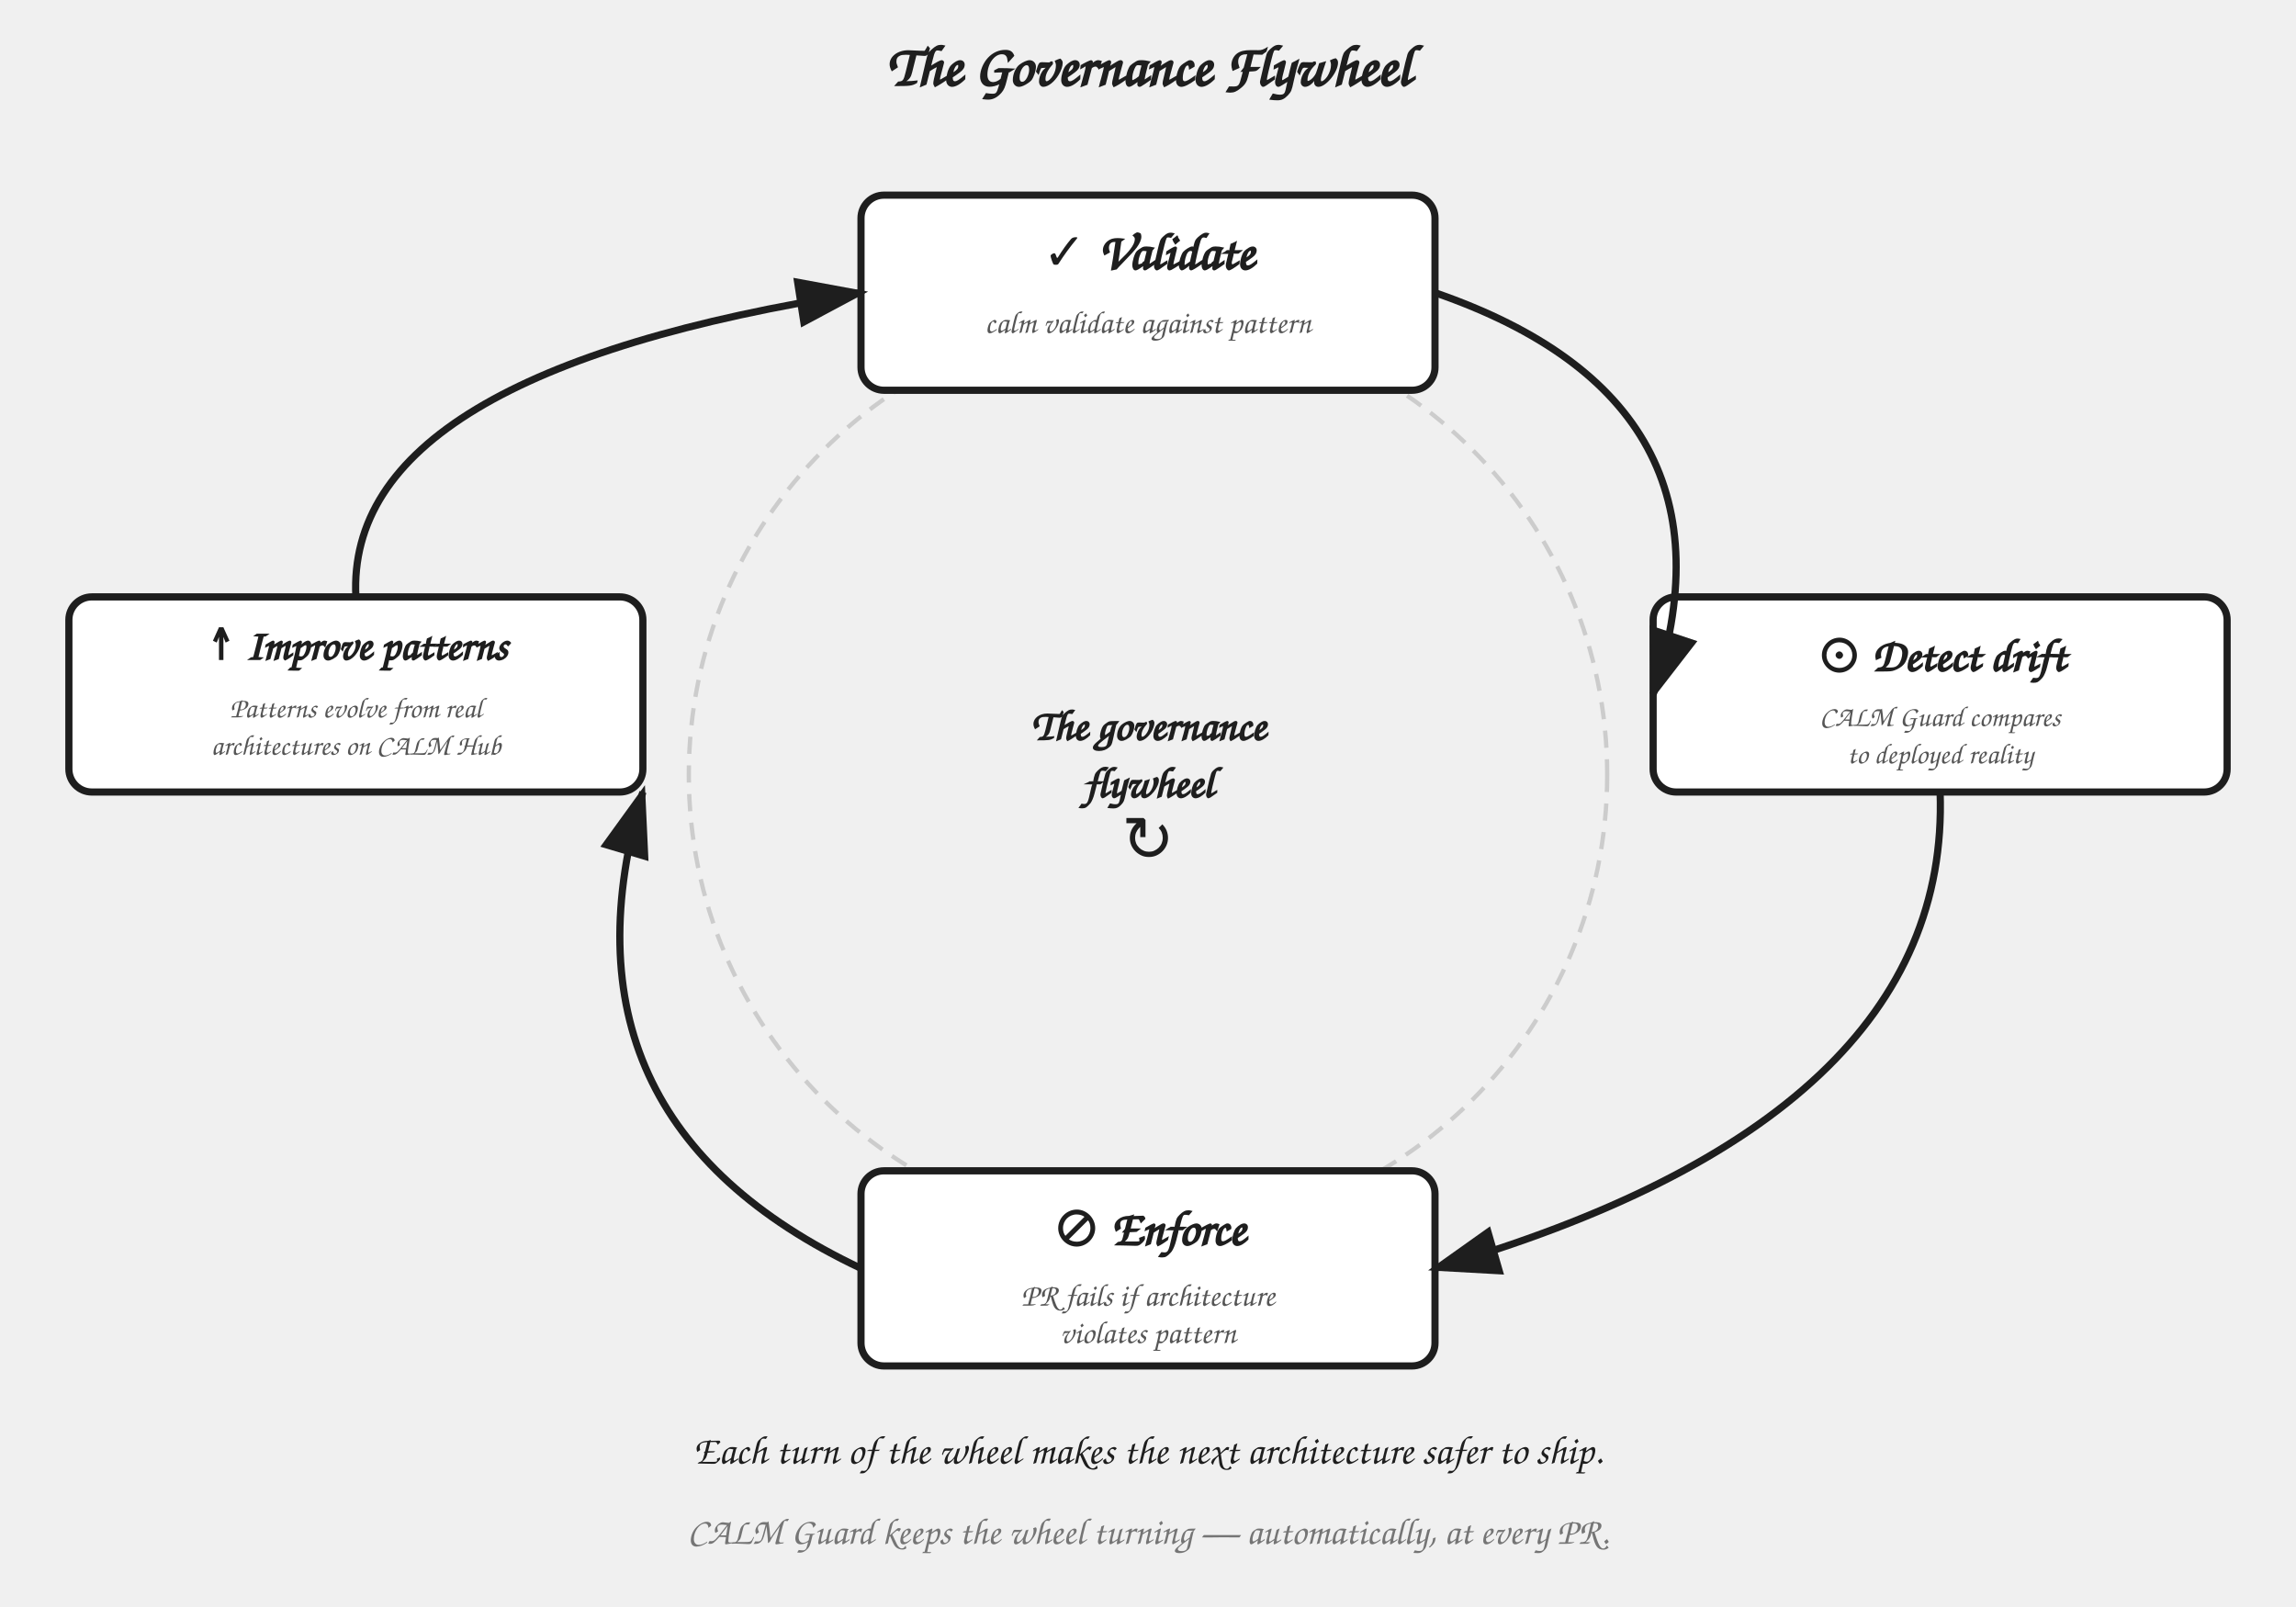
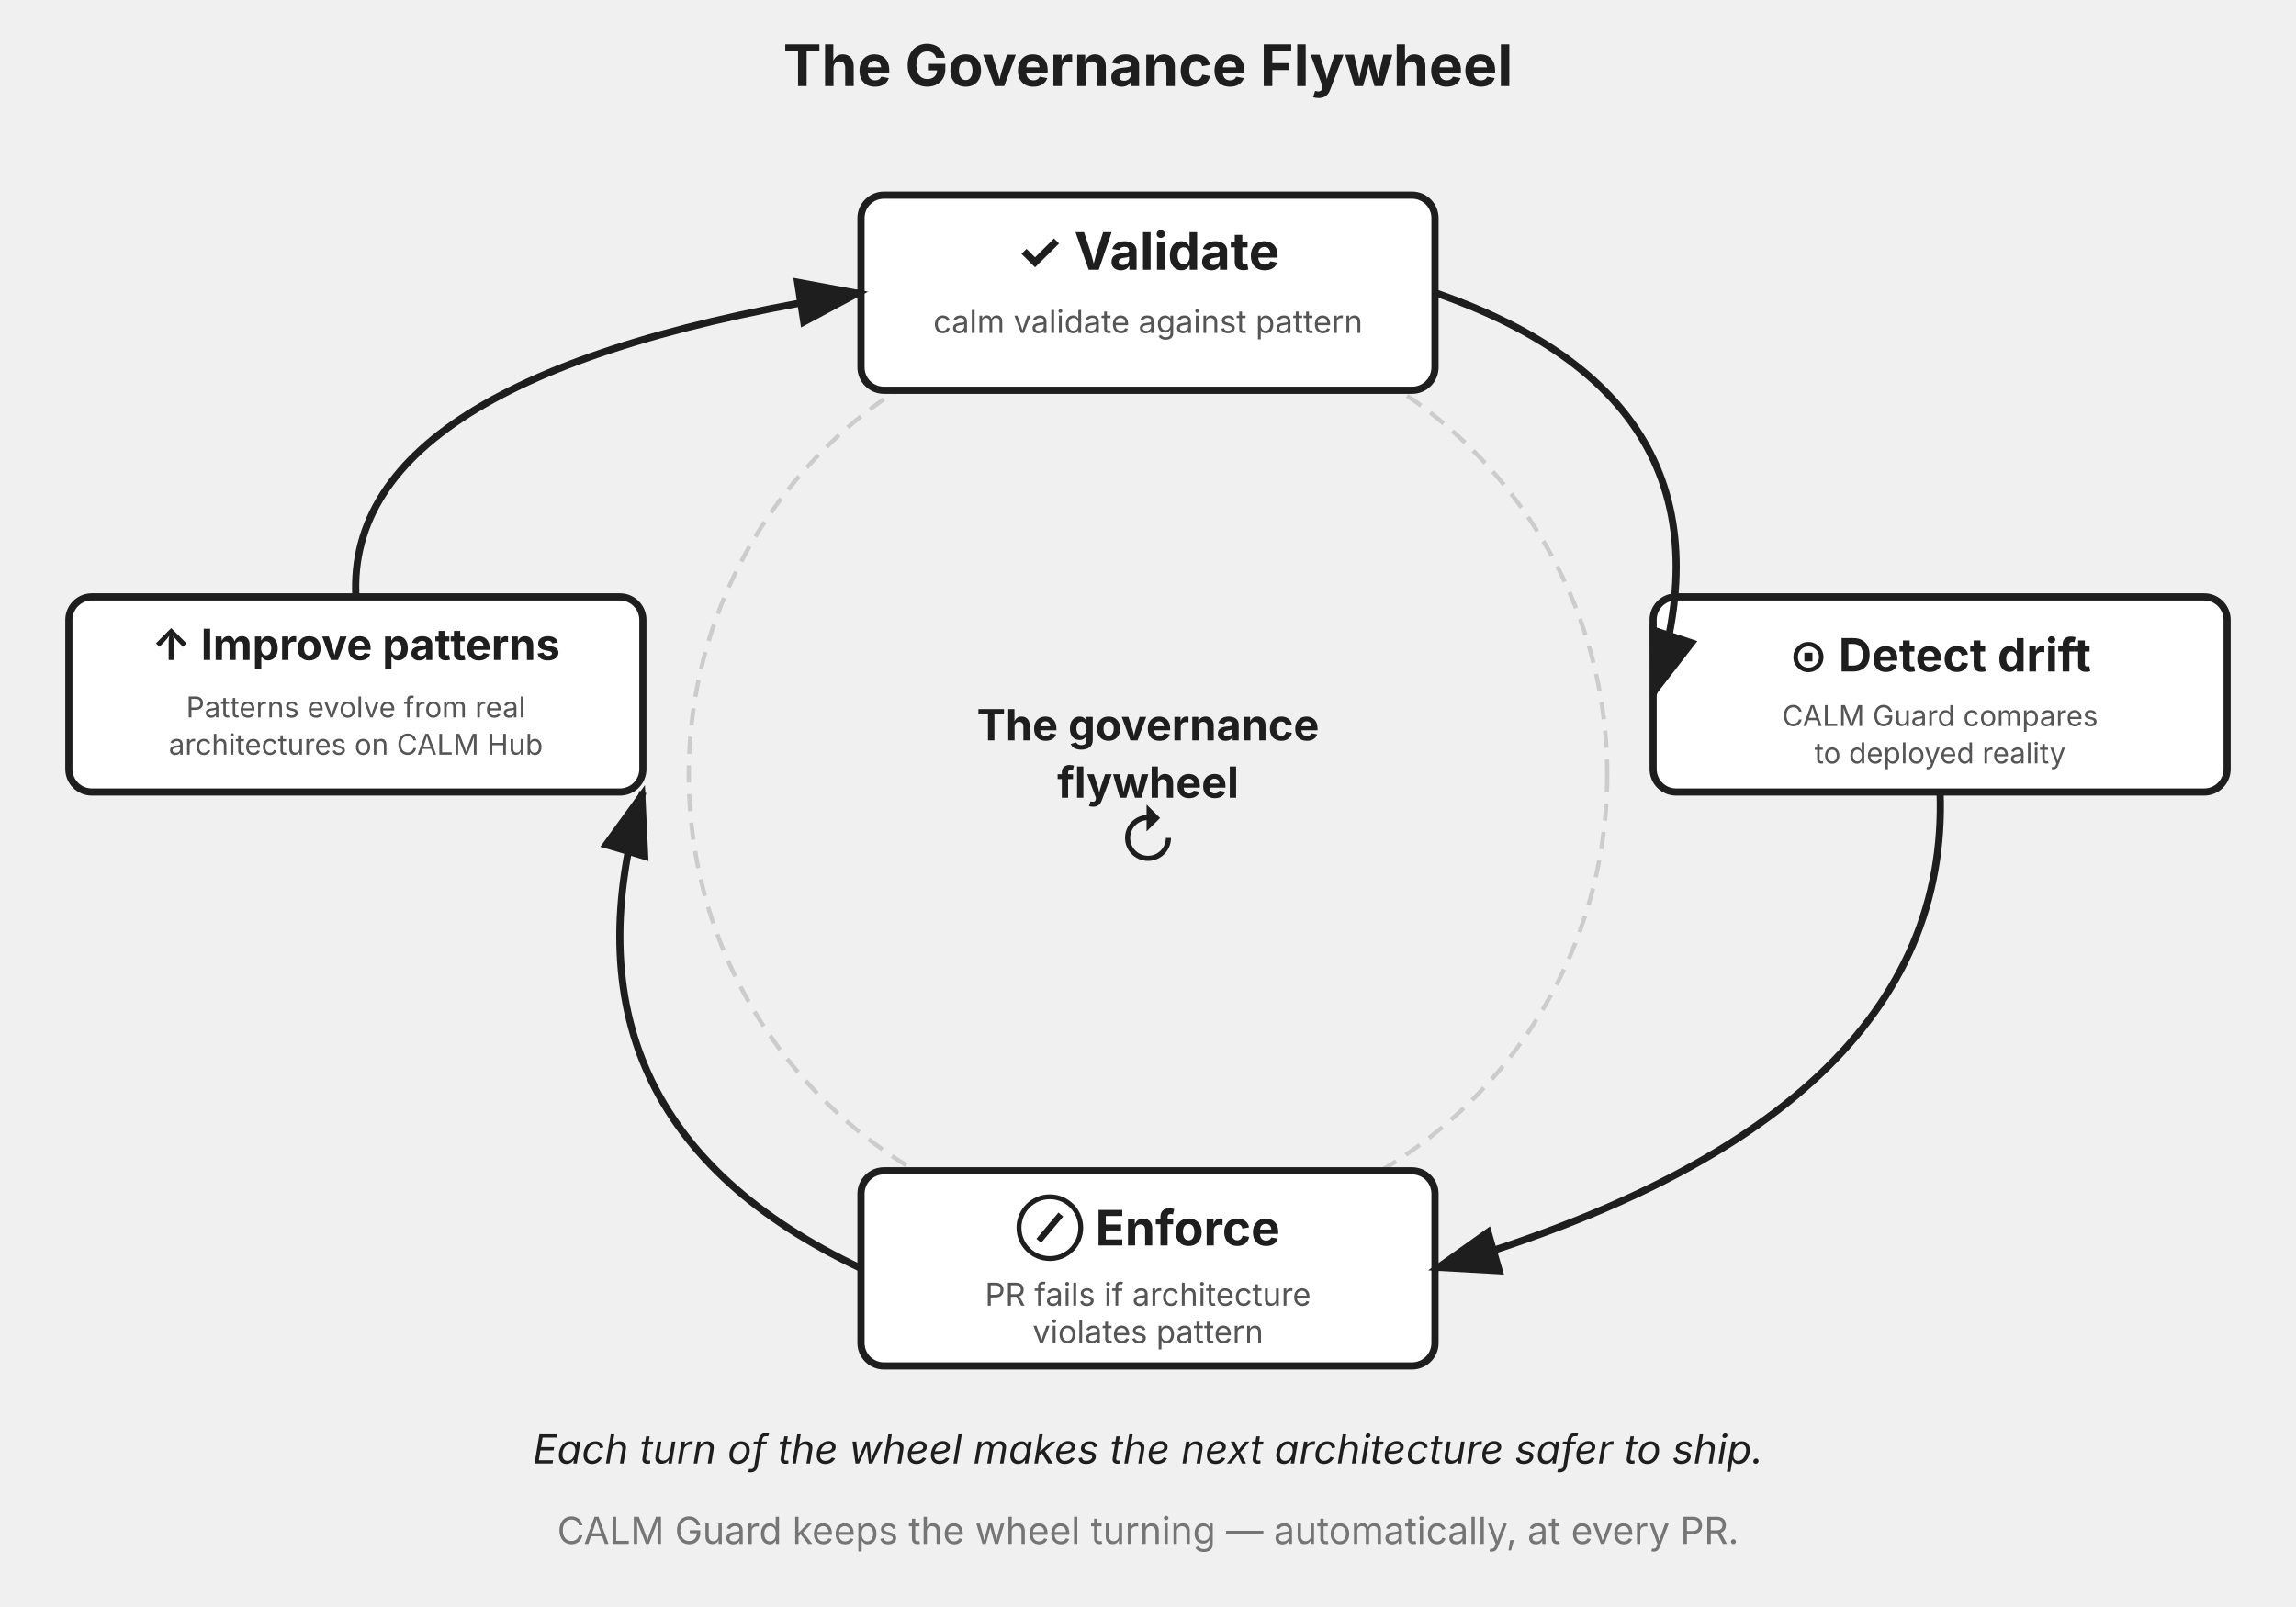
<svg xmlns="http://www.w3.org/2000/svg" viewBox="0 0 800 560" width="800" height="560" style="background:#ffffff">
  <defs>
    <marker id="arr" markerWidth="10" markerHeight="7" refX="9" refY="3.5" orient="auto">
      <polygon points="0 0, 10 3.5, 0 7" fill="#1e1e1e" />
    </marker>
  </defs>
-   <text x="400" y="30" font-family="Virgil, 'Segoe UI Emoji', cursive" font-size="20" font-weight="bold" text-anchor="middle" fill="#1e1e1e">The Governance Flywheel</text>
+   <text x="400" y="30" font-family="Inter, system-ui, sans-serif" font-size="20" font-weight="bold" text-anchor="middle" fill="#1e1e1e">The Governance Flywheel</text>
  <circle cx="400" cy="270" r="160" fill="none" stroke="#cccccc" stroke-width="1.5" stroke-dasharray="6,4" />
  <rect x="300" y="68" width="200" height="68" rx="8" fill="#ffffff" stroke="#1e1e1e" stroke-width="2.5" />
-   <text x="400" y="94" font-family="Virgil, 'Segoe UI Emoji', cursive" font-size="18" font-weight="bold" text-anchor="middle" fill="#1e1e1e">✓ Validate</text>
-   <text x="400" y="116" font-family="Virgil, 'Segoe UI Emoji', cursive" font-size="11" text-anchor="middle" fill="#555555">calm validate against pattern</text>
+   <text x="400" y="94" font-family="Inter, system-ui, sans-serif" font-size="18" font-weight="bold" text-anchor="middle" fill="#1e1e1e">✓ Validate</text>
+   <text x="400" y="116" font-family="Inter, system-ui, sans-serif" font-size="11" text-anchor="middle" fill="#555555">calm validate against pattern</text>
  <rect x="576" y="208" width="200" height="68" rx="8" fill="#ffffff" stroke="#1e1e1e" stroke-width="2.5" />
-   <text x="676" y="234" font-family="Virgil, 'Segoe UI Emoji', cursive" font-size="16" font-weight="bold" text-anchor="middle" fill="#1e1e1e">⊙ Detect drift</text>
-   <text x="676" y="253" font-family="Virgil, 'Segoe UI Emoji', cursive" font-size="10" text-anchor="middle" fill="#555555">CALM Guard compares</text>
-   <text x="676" y="266" font-family="Virgil, 'Segoe UI Emoji', cursive" font-size="10" text-anchor="middle" fill="#555555">to deployed reality</text>
+   <text x="676" y="234" font-family="Inter, system-ui, sans-serif" font-size="16" font-weight="bold" text-anchor="middle" fill="#1e1e1e">⊙ Detect drift</text>
+   <text x="676" y="253" font-family="Inter, system-ui, sans-serif" font-size="10" text-anchor="middle" fill="#555555">CALM Guard compares</text>
+   <text x="676" y="266" font-family="Inter, system-ui, sans-serif" font-size="10" text-anchor="middle" fill="#555555">to deployed reality</text>
  <rect x="300" y="408" width="200" height="68" rx="8" fill="#ffffff" stroke="#1e1e1e" stroke-width="2.5" />
-   <text x="400" y="434" font-family="Virgil, 'Segoe UI Emoji', cursive" font-size="17" font-weight="bold" text-anchor="middle" fill="#1e1e1e">⊘ Enforce</text>
-   <text x="400" y="455" font-family="Virgil, 'Segoe UI Emoji', cursive" font-size="11" text-anchor="middle" fill="#555555">PR fails if architecture</text>
-   <text x="400" y="468" font-family="Virgil, 'Segoe UI Emoji', cursive" font-size="11" text-anchor="middle" fill="#555555">violates pattern</text>
+   <text x="400" y="434" font-family="Inter, system-ui, sans-serif" font-size="17" font-weight="bold" text-anchor="middle" fill="#1e1e1e">⊘ Enforce</text>
+   <text x="400" y="455" font-family="Inter, system-ui, sans-serif" font-size="11" text-anchor="middle" fill="#555555">PR fails if architecture</text>
+   <text x="400" y="468" font-family="Inter, system-ui, sans-serif" font-size="11" text-anchor="middle" fill="#555555">violates pattern</text>
  <rect x="24" y="208" width="200" height="68" rx="8" fill="#ffffff" stroke="#1e1e1e" stroke-width="2.5" />
-   <text x="124" y="230" font-family="Virgil, 'Segoe UI Emoji', cursive" font-size="15" font-weight="bold" text-anchor="middle" fill="#1e1e1e">↑ Improve patterns</text>
-   <text x="124" y="250" font-family="Virgil, 'Segoe UI Emoji', cursive" font-size="10" text-anchor="middle" fill="#555555">Patterns evolve from real</text>
-   <text x="124" y="263" font-family="Virgil, 'Segoe UI Emoji', cursive" font-size="10" text-anchor="middle" fill="#555555">architectures on CALM Hub</text>
+   <text x="124" y="230" font-family="Inter, system-ui, sans-serif" font-size="15" font-weight="bold" text-anchor="middle" fill="#1e1e1e">↑ Improve patterns</text>
+   <text x="124" y="250" font-family="Inter, system-ui, sans-serif" font-size="10" text-anchor="middle" fill="#555555">Patterns evolve from real</text>
+   <text x="124" y="263" font-family="Inter, system-ui, sans-serif" font-size="10" text-anchor="middle" fill="#555555">architectures on CALM Hub</text>
  <path d="M 500,102 Q 610,140 576,242" fill="none" stroke="#1e1e1e" stroke-width="2.5" marker-end="url(#arr)" />
  <path d="M 676,276 Q 680,390 500,442" fill="none" stroke="#1e1e1e" stroke-width="2.5" marker-end="url(#arr)" />
  <path d="M 300,442 Q 190,390 224,276" fill="none" stroke="#1e1e1e" stroke-width="2.5" marker-end="url(#arr)" />
  <path d="M 124,208 Q 120,130 300,102" fill="none" stroke="#1e1e1e" stroke-width="2.5" marker-end="url(#arr)" />
-   <text x="400" y="258" font-family="Virgil, 'Segoe UI Emoji', cursive" font-size="15" font-weight="bold" text-anchor="middle" fill="#1e1e1e">The governance</text>
-   <text x="400" y="278" font-family="Virgil, 'Segoe UI Emoji', cursive" font-size="15" font-weight="bold" text-anchor="middle" fill="#1e1e1e">flywheel</text>
-   <text x="400" y="300" font-family="Virgil, 'Segoe UI Emoji', cursive" font-size="22" text-anchor="middle" fill="#1e1e1e">↻</text>
-   <text x="400" y="510" font-family="Virgil, 'Segoe UI Emoji', cursive" font-size="14" font-style="italic" text-anchor="middle" fill="#1e1e1e">Each turn of the wheel makes the next architecture safer to ship.</text>
-   <text x="400" y="538" font-family="Virgil, 'Segoe UI Emoji', cursive" font-size="13" text-anchor="middle" fill="#757575">CALM Guard keeps the wheel turning — automatically, at every PR.</text>
+   <text x="400" y="258" font-family="Inter, system-ui, sans-serif" font-size="15" font-weight="bold" text-anchor="middle" fill="#1e1e1e">The governance</text>
+   <text x="400" y="278" font-family="Inter, system-ui, sans-serif" font-size="15" font-weight="bold" text-anchor="middle" fill="#1e1e1e">flywheel</text>
+   <text x="400" y="300" font-family="Inter, system-ui, sans-serif" font-size="22" text-anchor="middle" fill="#1e1e1e">↻</text>
+   <text x="400" y="510" font-family="Inter, system-ui, sans-serif" font-size="14" font-style="italic" text-anchor="middle" fill="#1e1e1e">Each turn of the wheel makes the next architecture safer to ship.</text>
+   <text x="400" y="538" font-family="Inter, system-ui, sans-serif" font-size="13" text-anchor="middle" fill="#757575">CALM Guard keeps the wheel turning — automatically, at every PR.</text>
</svg>
